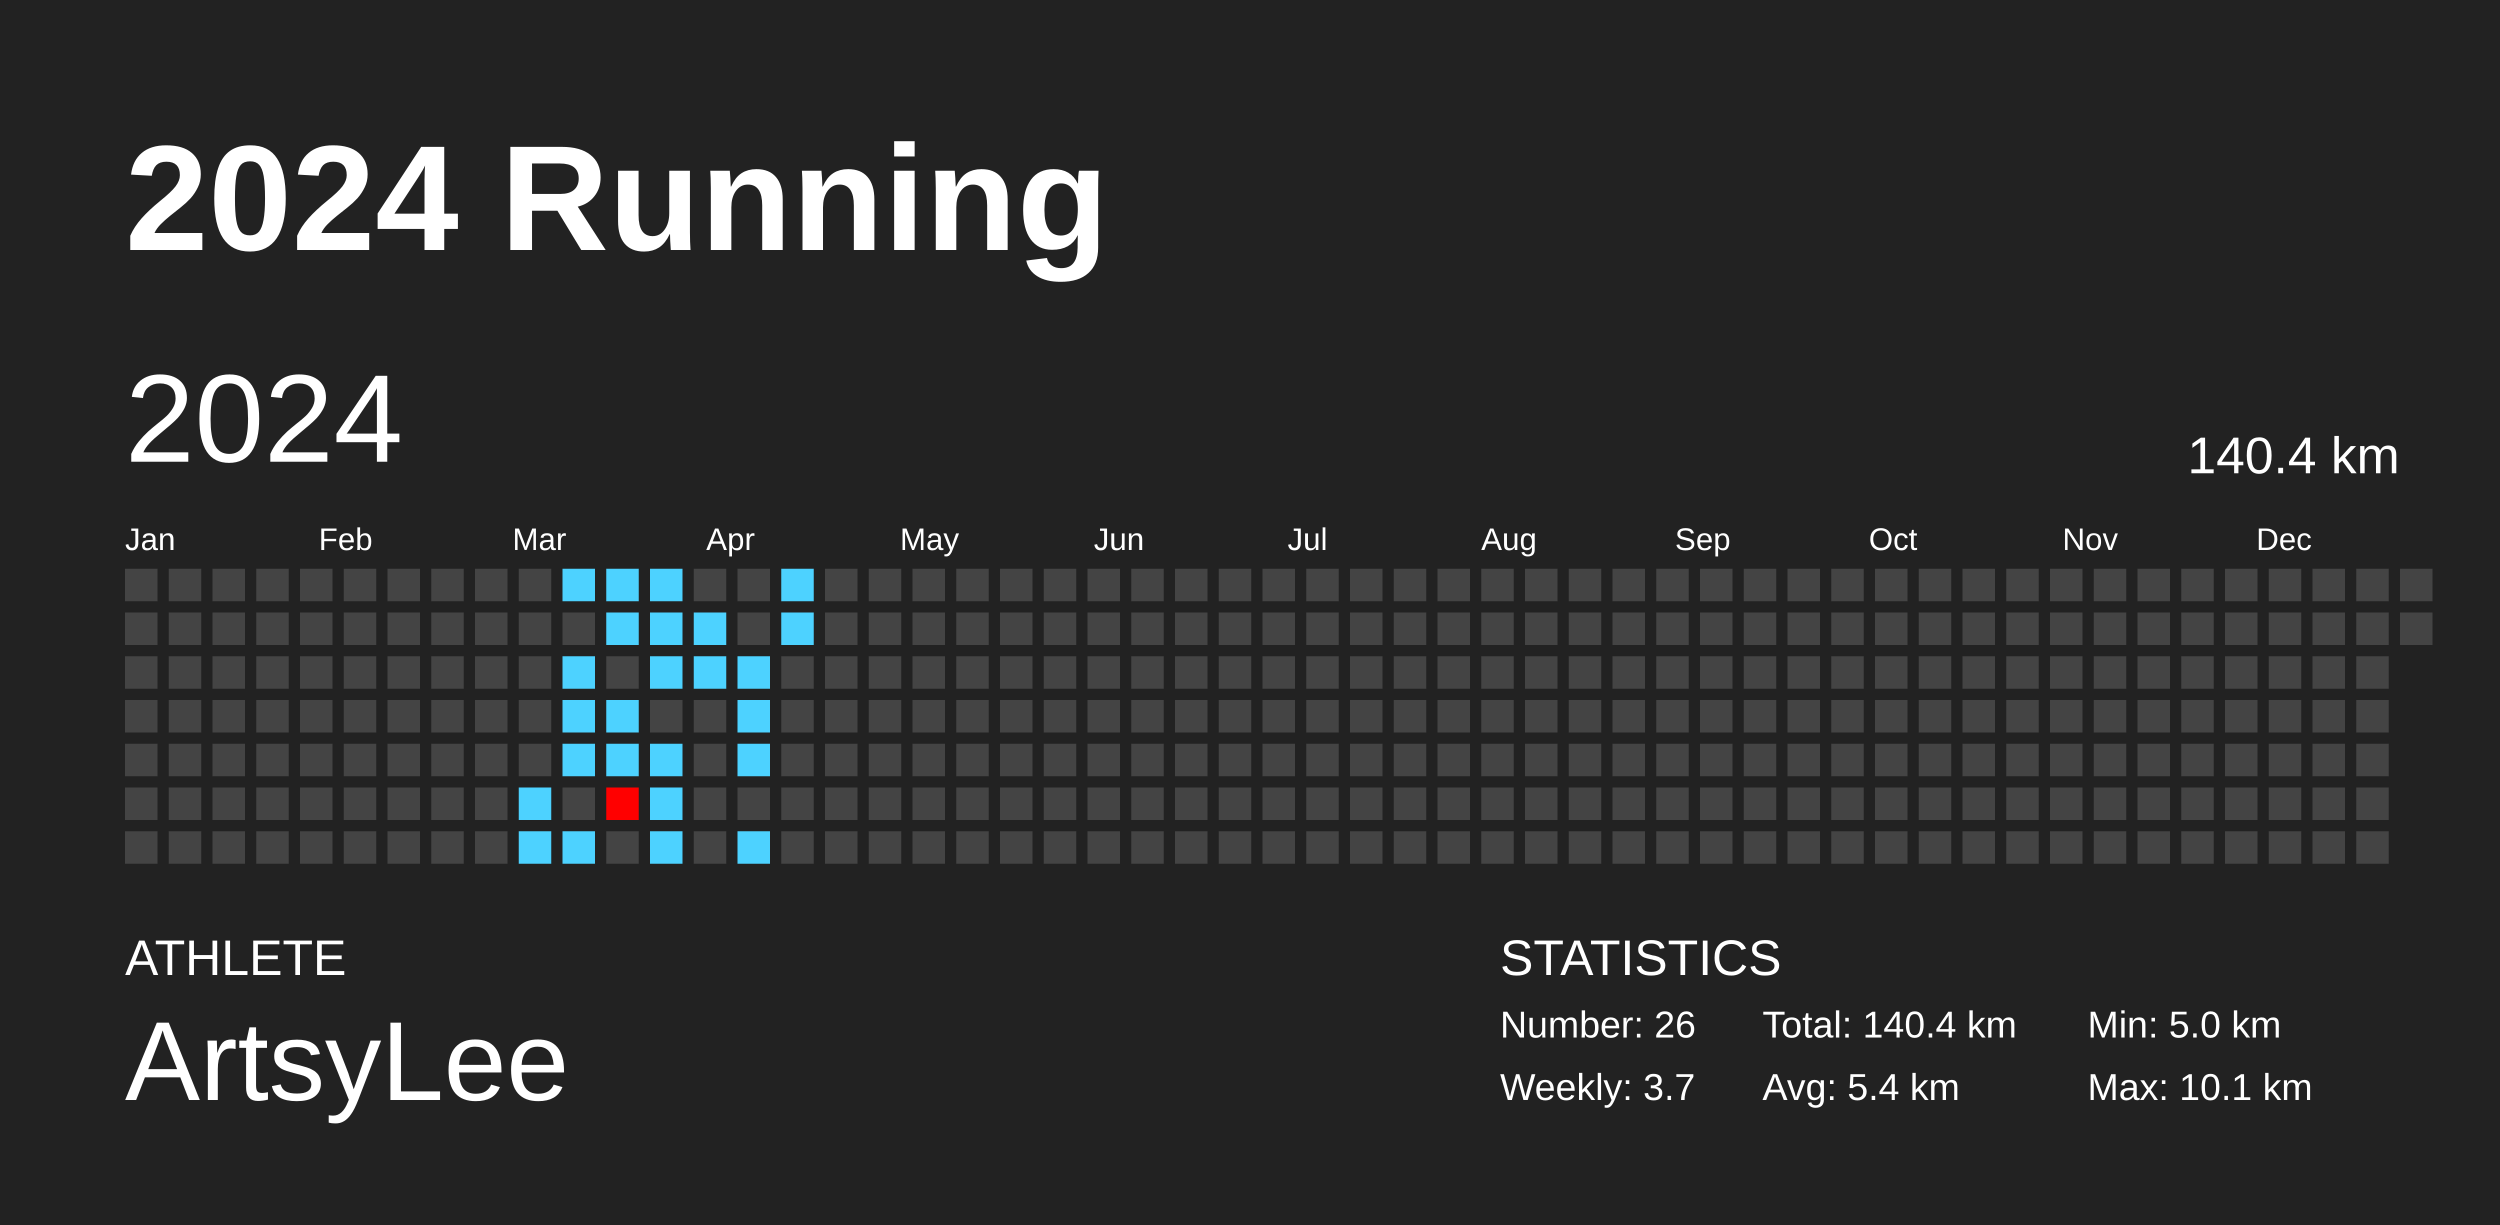
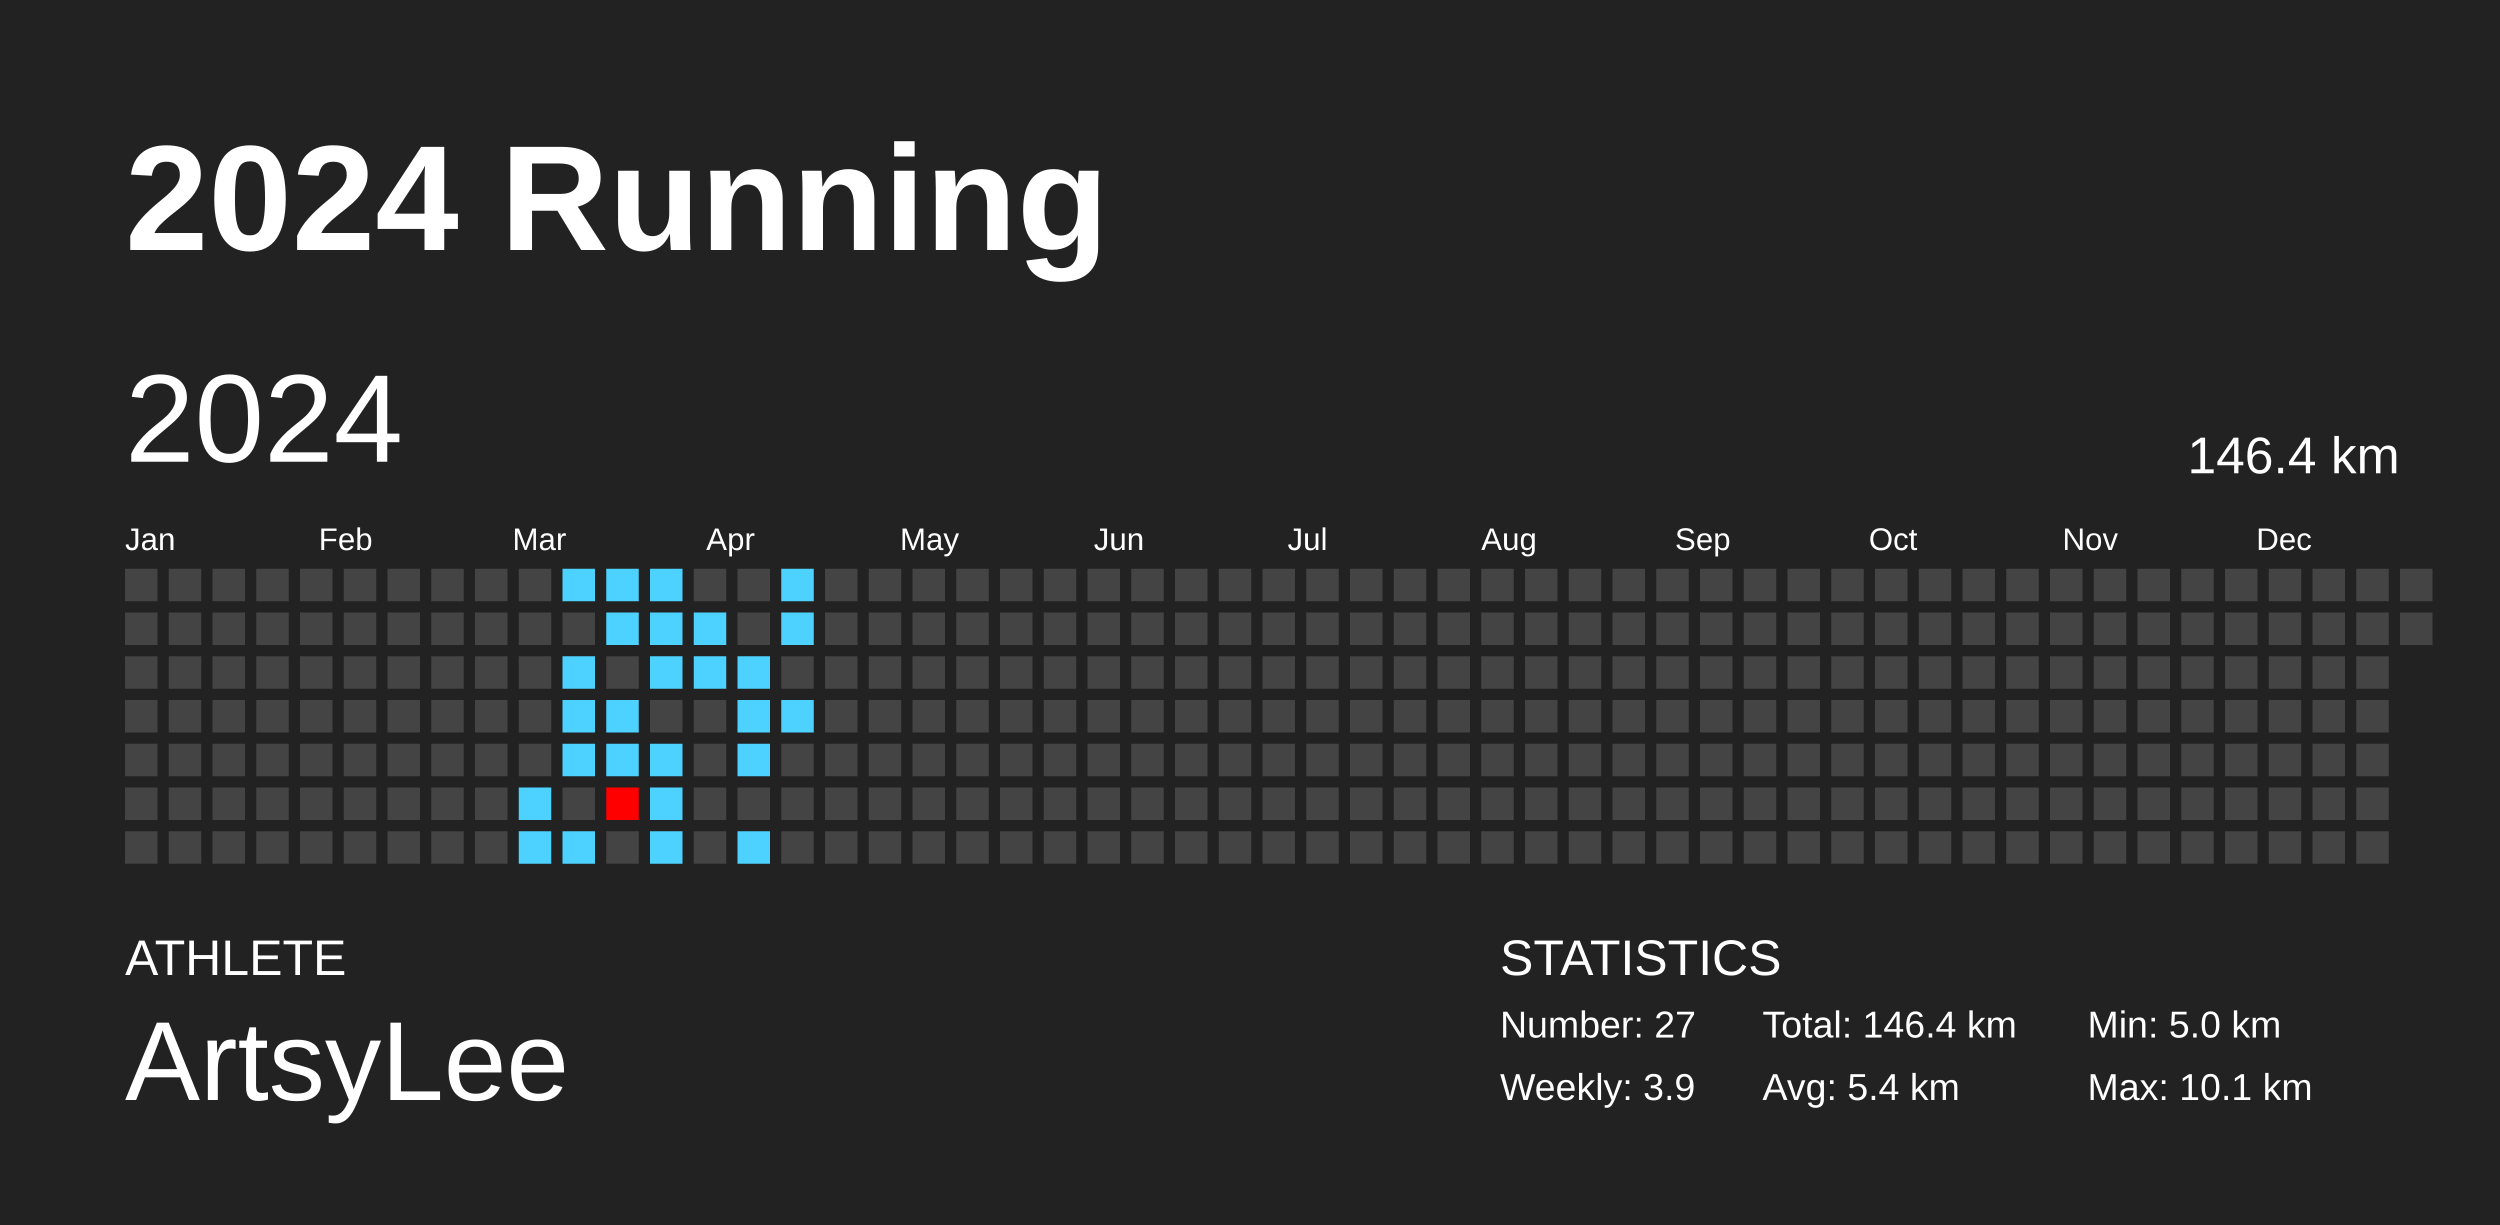
<svg xmlns="http://www.w3.org/2000/svg" baseProfile="full" height="98mm" version="1.1" viewBox="0,0,200,98" width="200mm">
  <defs />
  <rect fill="#222222" height="98" width="200" x="0" y="0" />
  <text fill="#FFFFFF" style="font-size:12px; font-family:Arial; font-weight:bold;" x="10" y="20">2024 Running</text>
  <text fill="#FFFFFF" style="font-size:4px; font-family:Arial" x="10" y="78">ATHLETE</text>
  <text fill="#FFFFFF" style="font-size:9px; font-family:Arial" x="10" y="88">ArtsyLee</text>
  <text fill="#FFFFFF" style="font-size:4px; font-family:Arial" x="120" y="78">STATISTICS</text>
-   <text fill="#FFFFFF" style="font-size:3px; font-family:Arial" x="120" y="83">Number: 26</text>
-   <text fill="#FFFFFF" style="font-size:3px; font-family:Arial" x="120" y="88">Weekly: 3.7</text>
-   <text fill="#FFFFFF" style="font-size:3px; font-family:Arial" x="141" y="83">Total: 140.4 km</text>
+   <text fill="#FFFFFF" style="font-size:3px; font-family:Arial" x="120" y="83">Number: 27</text>
+   <text fill="#FFFFFF" style="font-size:3px; font-family:Arial" x="120" y="88">Weekly: 3.9</text>
+   <text fill="#FFFFFF" style="font-size:3px; font-family:Arial" x="141" y="83">Total: 146.4 km</text>
  <text fill="#FFFFFF" style="font-size:3px; font-family:Arial" x="141" y="88">Avg: 5.4 km</text>
  <text fill="#FFFFFF" style="font-size:3px; font-family:Arial" x="167" y="83">Min: 5.0 km</text>
  <text fill="#FFFFFF" style="font-size:3px; font-family:Arial" x="167" y="88">Max: 10.1 km</text>
  <text dominant-baseline="hanging" fill="#FFFFFF" style="font-size:10.0px; font-family:Arial;" x="10" y="30">2024</text>
-   <text dominant-baseline="hanging" fill="#FFFFFF" style="font-size:4.125px; font-family:Arial;" x="175" y="35">140.4 km</text>
+   <text dominant-baseline="hanging" fill="#FFFFFF" style="font-size:4.125px; font-family:Arial;" x="175" y="35">146.4 km</text>
  <text fill="#FFFFFF" style="font-size:2.5px; font-family:Arial" x="10.0" y="44">Jan</text>
  <text fill="#FFFFFF" style="font-size:2.5px; font-family:Arial" x="25.5" y="44">Feb</text>
  <text fill="#FFFFFF" style="font-size:2.5px; font-family:Arial" x="41.0" y="44">Mar</text>
  <text fill="#FFFFFF" style="font-size:2.5px; font-family:Arial" x="56.5" y="44">Apr</text>
  <text fill="#FFFFFF" style="font-size:2.5px; font-family:Arial" x="72.0" y="44">May</text>
  <text fill="#FFFFFF" style="font-size:2.5px; font-family:Arial" x="87.5" y="44">Jun</text>
  <text fill="#FFFFFF" style="font-size:2.5px; font-family:Arial" x="103.0" y="44">Jul</text>
  <text fill="#FFFFFF" style="font-size:2.5px; font-family:Arial" x="118.5" y="44">Aug</text>
  <text fill="#FFFFFF" style="font-size:2.5px; font-family:Arial" x="134.0" y="44">Sep</text>
  <text fill="#FFFFFF" style="font-size:2.5px; font-family:Arial" x="149.5" y="44">Oct</text>
  <text fill="#FFFFFF" style="font-size:2.5px; font-family:Arial" x="165.0" y="44">Nov</text>
  <text fill="#FFFFFF" style="font-size:2.5px; font-family:Arial" x="180.5" y="44">Dec</text>
  <rect fill="#444444" height="2.6" width="2.6" x="10.0" y="45.5" />
  <rect fill="#444444" height="2.6" width="2.6" x="10.0" y="49.0" />
  <rect fill="#444444" height="2.6" width="2.6" x="10.0" y="52.5" />
  <rect fill="#444444" height="2.6" width="2.6" x="10.0" y="56.0" />
  <rect fill="#444444" height="2.6" width="2.6" x="10.0" y="59.5" />
  <rect fill="#444444" height="2.6" width="2.6" x="10.0" y="63.0" />
  <rect fill="#444444" height="2.6" width="2.6" x="10.0" y="66.5" />
  <rect fill="#444444" height="2.6" width="2.6" x="13.5" y="45.5" />
  <rect fill="#444444" height="2.6" width="2.6" x="13.5" y="49.0" />
  <rect fill="#444444" height="2.6" width="2.6" x="13.5" y="52.5" />
  <rect fill="#444444" height="2.6" width="2.6" x="13.5" y="56.0" />
  <rect fill="#444444" height="2.6" width="2.6" x="13.5" y="59.5" />
  <rect fill="#444444" height="2.6" width="2.6" x="13.5" y="63.0" />
  <rect fill="#444444" height="2.6" width="2.6" x="13.5" y="66.5" />
  <rect fill="#444444" height="2.6" width="2.6" x="17.0" y="45.5" />
  <rect fill="#444444" height="2.6" width="2.6" x="17.0" y="49.0" />
  <rect fill="#444444" height="2.6" width="2.6" x="17.0" y="52.5" />
  <rect fill="#444444" height="2.6" width="2.6" x="17.0" y="56.0" />
  <rect fill="#444444" height="2.6" width="2.6" x="17.0" y="59.5" />
  <rect fill="#444444" height="2.6" width="2.6" x="17.0" y="63.0" />
  <rect fill="#444444" height="2.6" width="2.6" x="17.0" y="66.5" />
  <rect fill="#444444" height="2.6" width="2.6" x="20.5" y="45.5" />
  <rect fill="#444444" height="2.6" width="2.6" x="20.5" y="49.0" />
  <rect fill="#444444" height="2.6" width="2.6" x="20.5" y="52.5" />
  <rect fill="#444444" height="2.6" width="2.6" x="20.5" y="56.0" />
  <rect fill="#444444" height="2.6" width="2.6" x="20.5" y="59.5" />
  <rect fill="#444444" height="2.6" width="2.6" x="20.5" y="63.0" />
  <rect fill="#444444" height="2.6" width="2.6" x="20.5" y="66.5" />
  <rect fill="#444444" height="2.6" width="2.6" x="24.0" y="45.5" />
  <rect fill="#444444" height="2.6" width="2.6" x="24.0" y="49.0" />
  <rect fill="#444444" height="2.6" width="2.6" x="24.0" y="52.5" />
  <rect fill="#444444" height="2.6" width="2.6" x="24.0" y="56.0" />
  <rect fill="#444444" height="2.6" width="2.6" x="24.0" y="59.5" />
  <rect fill="#444444" height="2.6" width="2.6" x="24.0" y="63.0" />
  <rect fill="#444444" height="2.6" width="2.6" x="24.0" y="66.5" />
  <rect fill="#444444" height="2.6" width="2.6" x="27.5" y="45.5" />
  <rect fill="#444444" height="2.6" width="2.6" x="27.5" y="49.0" />
  <rect fill="#444444" height="2.6" width="2.6" x="27.5" y="52.5" />
  <rect fill="#444444" height="2.6" width="2.6" x="27.5" y="56.0" />
  <rect fill="#444444" height="2.6" width="2.6" x="27.5" y="59.5" />
  <rect fill="#444444" height="2.6" width="2.6" x="27.5" y="63.0" />
  <rect fill="#444444" height="2.6" width="2.6" x="27.5" y="66.5" />
  <rect fill="#444444" height="2.6" width="2.6" x="31.0" y="45.5" />
  <rect fill="#444444" height="2.6" width="2.6" x="31.0" y="49.0" />
  <rect fill="#444444" height="2.6" width="2.6" x="31.0" y="52.5" />
  <rect fill="#444444" height="2.6" width="2.6" x="31.0" y="56.0" />
  <rect fill="#444444" height="2.6" width="2.6" x="31.0" y="59.5" />
  <rect fill="#444444" height="2.6" width="2.6" x="31.0" y="63.0" />
  <rect fill="#444444" height="2.6" width="2.6" x="31.0" y="66.5" />
  <rect fill="#444444" height="2.6" width="2.6" x="34.5" y="45.5" />
  <rect fill="#444444" height="2.6" width="2.6" x="34.5" y="49.0" />
  <rect fill="#444444" height="2.6" width="2.6" x="34.5" y="52.5" />
  <rect fill="#444444" height="2.6" width="2.6" x="34.5" y="56.0" />
  <rect fill="#444444" height="2.6" width="2.6" x="34.5" y="59.5" />
  <rect fill="#444444" height="2.6" width="2.6" x="34.5" y="63.0" />
  <rect fill="#444444" height="2.6" width="2.6" x="34.5" y="66.5" />
  <rect fill="#444444" height="2.6" width="2.6" x="38.0" y="45.5" />
  <rect fill="#444444" height="2.6" width="2.6" x="38.0" y="49.0" />
  <rect fill="#444444" height="2.6" width="2.6" x="38.0" y="52.5" />
  <rect fill="#444444" height="2.6" width="2.6" x="38.0" y="56.0" />
  <rect fill="#444444" height="2.6" width="2.6" x="38.0" y="59.5" />
  <rect fill="#444444" height="2.6" width="2.6" x="38.0" y="63.0" />
  <rect fill="#444444" height="2.6" width="2.6" x="38.0" y="66.5" />
  <rect fill="#444444" height="2.6" width="2.6" x="41.5" y="45.5" />
  <rect fill="#444444" height="2.6" width="2.6" x="41.5" y="49.0" />
  <rect fill="#444444" height="2.6" width="2.6" x="41.5" y="52.5" />
  <rect fill="#444444" height="2.6" width="2.6" x="41.5" y="56.0" />
  <rect fill="#444444" height="2.6" width="2.6" x="41.5" y="59.5" />
  <rect fill="#4dd2ff" height="2.6" width="2.6" x="41.5" y="63.0" />
  <rect fill="#4dd2ff" height="2.6" width="2.6" x="41.5" y="66.5" />
  <rect fill="#4dd2ff" height="2.6" width="2.6" x="45.0" y="45.5" />
  <rect fill="#444444" height="2.6" width="2.6" x="45.0" y="49.0" />
  <rect fill="#4dd2ff" height="2.6" width="2.6" x="45.0" y="52.5" />
  <rect fill="#4dd2ff" height="2.6" width="2.6" x="45.0" y="56.0" />
  <rect fill="#4dd2ff" height="2.6" width="2.6" x="45.0" y="59.5" />
  <rect fill="#444444" height="2.6" width="2.6" x="45.0" y="63.0" />
  <rect fill="#4dd2ff" height="2.6" width="2.6" x="45.0" y="66.5" />
  <rect fill="#4dd2ff" height="2.6" width="2.6" x="48.5" y="45.5" />
  <rect fill="#4dd2ff" height="2.6" width="2.6" x="48.5" y="49.0" />
  <rect fill="#444444" height="2.6" width="2.6" x="48.5" y="52.5" />
  <rect fill="#4dd2ff" height="2.6" width="2.6" x="48.5" y="56.0" />
  <rect fill="#4dd2ff" height="2.6" width="2.6" x="48.5" y="59.5" />
  <rect fill="#ff0000" height="2.6" width="2.6" x="48.5" y="63.0" />
  <rect fill="#444444" height="2.6" width="2.6" x="48.5" y="66.5" />
  <rect fill="#4dd2ff" height="2.6" width="2.6" x="52.0" y="45.5" />
  <rect fill="#4dd2ff" height="2.6" width="2.6" x="52.0" y="49.0" />
  <rect fill="#4dd2ff" height="2.6" width="2.6" x="52.0" y="52.5" />
  <rect fill="#444444" height="2.6" width="2.6" x="52.0" y="56.0" />
  <rect fill="#4dd2ff" height="2.6" width="2.6" x="52.0" y="59.5" />
  <rect fill="#4dd2ff" height="2.6" width="2.6" x="52.0" y="63.0" />
  <rect fill="#4dd2ff" height="2.6" width="2.6" x="52.0" y="66.5" />
  <rect fill="#444444" height="2.6" width="2.6" x="55.5" y="45.5" />
  <rect fill="#4dd2ff" height="2.6" width="2.6" x="55.5" y="49.0" />
  <rect fill="#4dd2ff" height="2.6" width="2.6" x="55.5" y="52.5" />
  <rect fill="#444444" height="2.6" width="2.6" x="55.5" y="56.0" />
  <rect fill="#444444" height="2.6" width="2.6" x="55.5" y="59.5" />
  <rect fill="#444444" height="2.6" width="2.6" x="55.5" y="63.0" />
  <rect fill="#444444" height="2.6" width="2.6" x="55.5" y="66.5" />
  <rect fill="#444444" height="2.6" width="2.6" x="59.0" y="45.5" />
  <rect fill="#444444" height="2.6" width="2.6" x="59.0" y="49.0" />
  <rect fill="#4dd2ff" height="2.6" width="2.6" x="59.0" y="52.5" />
  <rect fill="#4dd2ff" height="2.6" width="2.6" x="59.0" y="56.0" />
  <rect fill="#4dd2ff" height="2.6" width="2.6" x="59.0" y="59.5" />
  <rect fill="#444444" height="2.6" width="2.6" x="59.0" y="63.0" />
  <rect fill="#4dd2ff" height="2.6" width="2.6" x="59.0" y="66.5" />
  <rect fill="#4dd2ff" height="2.6" width="2.6" x="62.5" y="45.5" />
  <rect fill="#4dd2ff" height="2.6" width="2.6" x="62.5" y="49.0" />
  <rect fill="#444444" height="2.6" width="2.6" x="62.5" y="52.5" />
-   <rect fill="#444444" height="2.6" width="2.6" x="62.5" y="56.0" />
+   <rect fill="#4dd2ff" height="2.6" width="2.6" x="62.5" y="56.0" />
  <rect fill="#444444" height="2.6" width="2.6" x="62.5" y="59.5" />
  <rect fill="#444444" height="2.6" width="2.6" x="62.5" y="63.0" />
  <rect fill="#444444" height="2.6" width="2.6" x="62.5" y="66.5" />
  <rect fill="#444444" height="2.6" width="2.6" x="66.0" y="45.5" />
  <rect fill="#444444" height="2.6" width="2.6" x="66.0" y="49.0" />
  <rect fill="#444444" height="2.6" width="2.6" x="66.0" y="52.5" />
  <rect fill="#444444" height="2.6" width="2.6" x="66.0" y="56.0" />
  <rect fill="#444444" height="2.6" width="2.6" x="66.0" y="59.5" />
  <rect fill="#444444" height="2.6" width="2.6" x="66.0" y="63.0" />
  <rect fill="#444444" height="2.6" width="2.6" x="66.0" y="66.5" />
  <rect fill="#444444" height="2.6" width="2.6" x="69.5" y="45.5" />
  <rect fill="#444444" height="2.6" width="2.6" x="69.5" y="49.0" />
  <rect fill="#444444" height="2.6" width="2.6" x="69.5" y="52.5" />
  <rect fill="#444444" height="2.6" width="2.6" x="69.5" y="56.0" />
  <rect fill="#444444" height="2.6" width="2.6" x="69.5" y="59.5" />
  <rect fill="#444444" height="2.6" width="2.6" x="69.5" y="63.0" />
  <rect fill="#444444" height="2.6" width="2.6" x="69.5" y="66.5" />
  <rect fill="#444444" height="2.6" width="2.6" x="73.0" y="45.5" />
  <rect fill="#444444" height="2.6" width="2.6" x="73.0" y="49.0" />
  <rect fill="#444444" height="2.6" width="2.6" x="73.0" y="52.5" />
  <rect fill="#444444" height="2.6" width="2.6" x="73.0" y="56.0" />
  <rect fill="#444444" height="2.6" width="2.6" x="73.0" y="59.5" />
  <rect fill="#444444" height="2.6" width="2.6" x="73.0" y="63.0" />
  <rect fill="#444444" height="2.6" width="2.6" x="73.0" y="66.5" />
  <rect fill="#444444" height="2.6" width="2.6" x="76.5" y="45.5" />
  <rect fill="#444444" height="2.6" width="2.6" x="76.5" y="49.0" />
  <rect fill="#444444" height="2.6" width="2.6" x="76.5" y="52.5" />
  <rect fill="#444444" height="2.6" width="2.6" x="76.5" y="56.0" />
  <rect fill="#444444" height="2.6" width="2.6" x="76.5" y="59.5" />
  <rect fill="#444444" height="2.6" width="2.6" x="76.5" y="63.0" />
  <rect fill="#444444" height="2.6" width="2.6" x="76.5" y="66.5" />
  <rect fill="#444444" height="2.6" width="2.6" x="80.0" y="45.5" />
  <rect fill="#444444" height="2.6" width="2.6" x="80.0" y="49.0" />
  <rect fill="#444444" height="2.6" width="2.6" x="80.0" y="52.5" />
  <rect fill="#444444" height="2.6" width="2.6" x="80.0" y="56.0" />
  <rect fill="#444444" height="2.6" width="2.6" x="80.0" y="59.5" />
  <rect fill="#444444" height="2.6" width="2.6" x="80.0" y="63.0" />
  <rect fill="#444444" height="2.6" width="2.6" x="80.0" y="66.5" />
  <rect fill="#444444" height="2.6" width="2.6" x="83.5" y="45.5" />
  <rect fill="#444444" height="2.6" width="2.6" x="83.5" y="49.0" />
  <rect fill="#444444" height="2.6" width="2.6" x="83.5" y="52.5" />
  <rect fill="#444444" height="2.6" width="2.6" x="83.5" y="56.0" />
  <rect fill="#444444" height="2.6" width="2.6" x="83.5" y="59.5" />
  <rect fill="#444444" height="2.6" width="2.6" x="83.5" y="63.0" />
  <rect fill="#444444" height="2.6" width="2.6" x="83.5" y="66.5" />
  <rect fill="#444444" height="2.6" width="2.6" x="87.0" y="45.5" />
  <rect fill="#444444" height="2.6" width="2.6" x="87.0" y="49.0" />
  <rect fill="#444444" height="2.6" width="2.6" x="87.0" y="52.5" />
  <rect fill="#444444" height="2.6" width="2.6" x="87.0" y="56.0" />
  <rect fill="#444444" height="2.6" width="2.6" x="87.0" y="59.5" />
  <rect fill="#444444" height="2.6" width="2.6" x="87.0" y="63.0" />
  <rect fill="#444444" height="2.6" width="2.6" x="87.0" y="66.5" />
  <rect fill="#444444" height="2.6" width="2.6" x="90.5" y="45.5" />
  <rect fill="#444444" height="2.6" width="2.6" x="90.5" y="49.0" />
  <rect fill="#444444" height="2.6" width="2.6" x="90.5" y="52.5" />
  <rect fill="#444444" height="2.6" width="2.6" x="90.5" y="56.0" />
  <rect fill="#444444" height="2.6" width="2.6" x="90.5" y="59.5" />
  <rect fill="#444444" height="2.6" width="2.6" x="90.5" y="63.0" />
  <rect fill="#444444" height="2.6" width="2.6" x="90.5" y="66.5" />
  <rect fill="#444444" height="2.6" width="2.6" x="94.0" y="45.5" />
  <rect fill="#444444" height="2.6" width="2.6" x="94.0" y="49.0" />
  <rect fill="#444444" height="2.6" width="2.6" x="94.0" y="52.5" />
  <rect fill="#444444" height="2.6" width="2.6" x="94.0" y="56.0" />
  <rect fill="#444444" height="2.6" width="2.6" x="94.0" y="59.5" />
  <rect fill="#444444" height="2.6" width="2.6" x="94.0" y="63.0" />
  <rect fill="#444444" height="2.6" width="2.6" x="94.0" y="66.5" />
  <rect fill="#444444" height="2.6" width="2.6" x="97.5" y="45.5" />
  <rect fill="#444444" height="2.6" width="2.6" x="97.5" y="49.0" />
  <rect fill="#444444" height="2.6" width="2.6" x="97.5" y="52.5" />
  <rect fill="#444444" height="2.6" width="2.6" x="97.5" y="56.0" />
  <rect fill="#444444" height="2.6" width="2.6" x="97.5" y="59.5" />
  <rect fill="#444444" height="2.6" width="2.6" x="97.5" y="63.0" />
  <rect fill="#444444" height="2.6" width="2.6" x="97.5" y="66.5" />
  <rect fill="#444444" height="2.6" width="2.6" x="101.0" y="45.5" />
  <rect fill="#444444" height="2.6" width="2.6" x="101.0" y="49.0" />
  <rect fill="#444444" height="2.6" width="2.6" x="101.0" y="52.5" />
  <rect fill="#444444" height="2.6" width="2.6" x="101.0" y="56.0" />
  <rect fill="#444444" height="2.6" width="2.6" x="101.0" y="59.5" />
  <rect fill="#444444" height="2.6" width="2.6" x="101.0" y="63.0" />
  <rect fill="#444444" height="2.6" width="2.6" x="101.0" y="66.5" />
  <rect fill="#444444" height="2.6" width="2.6" x="104.5" y="45.5" />
  <rect fill="#444444" height="2.6" width="2.6" x="104.5" y="49.0" />
  <rect fill="#444444" height="2.6" width="2.6" x="104.5" y="52.5" />
  <rect fill="#444444" height="2.6" width="2.6" x="104.5" y="56.0" />
  <rect fill="#444444" height="2.6" width="2.6" x="104.5" y="59.5" />
  <rect fill="#444444" height="2.6" width="2.6" x="104.5" y="63.0" />
  <rect fill="#444444" height="2.6" width="2.6" x="104.5" y="66.5" />
  <rect fill="#444444" height="2.6" width="2.6" x="108.0" y="45.5" />
  <rect fill="#444444" height="2.6" width="2.6" x="108.0" y="49.0" />
  <rect fill="#444444" height="2.6" width="2.6" x="108.0" y="52.5" />
  <rect fill="#444444" height="2.6" width="2.6" x="108.0" y="56.0" />
  <rect fill="#444444" height="2.6" width="2.6" x="108.0" y="59.5" />
  <rect fill="#444444" height="2.6" width="2.6" x="108.0" y="63.0" />
  <rect fill="#444444" height="2.6" width="2.6" x="108.0" y="66.5" />
  <rect fill="#444444" height="2.6" width="2.6" x="111.5" y="45.5" />
  <rect fill="#444444" height="2.6" width="2.6" x="111.5" y="49.0" />
  <rect fill="#444444" height="2.6" width="2.6" x="111.5" y="52.5" />
  <rect fill="#444444" height="2.6" width="2.6" x="111.5" y="56.0" />
  <rect fill="#444444" height="2.6" width="2.6" x="111.5" y="59.5" />
  <rect fill="#444444" height="2.6" width="2.6" x="111.5" y="63.0" />
  <rect fill="#444444" height="2.6" width="2.6" x="111.5" y="66.5" />
  <rect fill="#444444" height="2.6" width="2.6" x="115.0" y="45.5" />
  <rect fill="#444444" height="2.6" width="2.6" x="115.0" y="49.0" />
  <rect fill="#444444" height="2.6" width="2.6" x="115.0" y="52.5" />
  <rect fill="#444444" height="2.6" width="2.6" x="115.0" y="56.0" />
  <rect fill="#444444" height="2.6" width="2.6" x="115.0" y="59.5" />
  <rect fill="#444444" height="2.6" width="2.6" x="115.0" y="63.0" />
  <rect fill="#444444" height="2.6" width="2.6" x="115.0" y="66.5" />
  <rect fill="#444444" height="2.6" width="2.6" x="118.5" y="45.5" />
  <rect fill="#444444" height="2.6" width="2.6" x="118.5" y="49.0" />
  <rect fill="#444444" height="2.6" width="2.6" x="118.5" y="52.5" />
  <rect fill="#444444" height="2.6" width="2.6" x="118.5" y="56.0" />
  <rect fill="#444444" height="2.6" width="2.6" x="118.5" y="59.5" />
  <rect fill="#444444" height="2.6" width="2.6" x="118.5" y="63.0" />
  <rect fill="#444444" height="2.6" width="2.6" x="118.5" y="66.5" />
  <rect fill="#444444" height="2.6" width="2.6" x="122.0" y="45.5" />
  <rect fill="#444444" height="2.6" width="2.6" x="122.0" y="49.0" />
  <rect fill="#444444" height="2.6" width="2.6" x="122.0" y="52.5" />
  <rect fill="#444444" height="2.6" width="2.6" x="122.0" y="56.0" />
  <rect fill="#444444" height="2.6" width="2.6" x="122.0" y="59.5" />
  <rect fill="#444444" height="2.6" width="2.6" x="122.0" y="63.0" />
  <rect fill="#444444" height="2.6" width="2.6" x="122.0" y="66.5" />
  <rect fill="#444444" height="2.6" width="2.6" x="125.5" y="45.5" />
  <rect fill="#444444" height="2.6" width="2.6" x="125.5" y="49.0" />
  <rect fill="#444444" height="2.6" width="2.6" x="125.5" y="52.5" />
  <rect fill="#444444" height="2.6" width="2.6" x="125.5" y="56.0" />
  <rect fill="#444444" height="2.6" width="2.6" x="125.5" y="59.5" />
  <rect fill="#444444" height="2.6" width="2.6" x="125.5" y="63.0" />
  <rect fill="#444444" height="2.6" width="2.6" x="125.5" y="66.5" />
  <rect fill="#444444" height="2.6" width="2.6" x="129.0" y="45.5" />
  <rect fill="#444444" height="2.6" width="2.6" x="129.0" y="49.0" />
  <rect fill="#444444" height="2.6" width="2.6" x="129.0" y="52.5" />
  <rect fill="#444444" height="2.6" width="2.6" x="129.0" y="56.0" />
  <rect fill="#444444" height="2.6" width="2.6" x="129.0" y="59.5" />
  <rect fill="#444444" height="2.6" width="2.6" x="129.0" y="63.0" />
  <rect fill="#444444" height="2.6" width="2.6" x="129.0" y="66.5" />
  <rect fill="#444444" height="2.6" width="2.6" x="132.5" y="45.5" />
  <rect fill="#444444" height="2.6" width="2.6" x="132.5" y="49.0" />
  <rect fill="#444444" height="2.6" width="2.6" x="132.5" y="52.5" />
  <rect fill="#444444" height="2.6" width="2.6" x="132.5" y="56.0" />
  <rect fill="#444444" height="2.6" width="2.6" x="132.5" y="59.5" />
  <rect fill="#444444" height="2.6" width="2.6" x="132.5" y="63.0" />
  <rect fill="#444444" height="2.6" width="2.6" x="132.5" y="66.5" />
  <rect fill="#444444" height="2.6" width="2.6" x="136.0" y="45.5" />
  <rect fill="#444444" height="2.6" width="2.6" x="136.0" y="49.0" />
  <rect fill="#444444" height="2.6" width="2.6" x="136.0" y="52.5" />
  <rect fill="#444444" height="2.6" width="2.6" x="136.0" y="56.0" />
  <rect fill="#444444" height="2.6" width="2.6" x="136.0" y="59.5" />
  <rect fill="#444444" height="2.6" width="2.6" x="136.0" y="63.0" />
  <rect fill="#444444" height="2.6" width="2.6" x="136.0" y="66.5" />
  <rect fill="#444444" height="2.6" width="2.6" x="139.5" y="45.5" />
  <rect fill="#444444" height="2.6" width="2.6" x="139.5" y="49.0" />
  <rect fill="#444444" height="2.6" width="2.6" x="139.5" y="52.5" />
  <rect fill="#444444" height="2.6" width="2.6" x="139.5" y="56.0" />
  <rect fill="#444444" height="2.6" width="2.6" x="139.5" y="59.5" />
  <rect fill="#444444" height="2.6" width="2.6" x="139.5" y="63.0" />
  <rect fill="#444444" height="2.6" width="2.6" x="139.5" y="66.5" />
  <rect fill="#444444" height="2.6" width="2.6" x="143.0" y="45.5" />
  <rect fill="#444444" height="2.6" width="2.6" x="143.0" y="49.0" />
  <rect fill="#444444" height="2.6" width="2.6" x="143.0" y="52.5" />
  <rect fill="#444444" height="2.6" width="2.6" x="143.0" y="56.0" />
  <rect fill="#444444" height="2.6" width="2.6" x="143.0" y="59.5" />
  <rect fill="#444444" height="2.6" width="2.6" x="143.0" y="63.0" />
  <rect fill="#444444" height="2.6" width="2.6" x="143.0" y="66.5" />
  <rect fill="#444444" height="2.6" width="2.6" x="146.5" y="45.5" />
  <rect fill="#444444" height="2.6" width="2.6" x="146.5" y="49.0" />
  <rect fill="#444444" height="2.6" width="2.6" x="146.5" y="52.5" />
  <rect fill="#444444" height="2.6" width="2.6" x="146.5" y="56.0" />
  <rect fill="#444444" height="2.6" width="2.6" x="146.5" y="59.5" />
  <rect fill="#444444" height="2.6" width="2.6" x="146.5" y="63.0" />
  <rect fill="#444444" height="2.6" width="2.6" x="146.5" y="66.5" />
  <rect fill="#444444" height="2.6" width="2.6" x="150.0" y="45.5" />
  <rect fill="#444444" height="2.6" width="2.6" x="150.0" y="49.0" />
  <rect fill="#444444" height="2.6" width="2.6" x="150.0" y="52.5" />
  <rect fill="#444444" height="2.6" width="2.6" x="150.0" y="56.0" />
  <rect fill="#444444" height="2.6" width="2.6" x="150.0" y="59.5" />
  <rect fill="#444444" height="2.6" width="2.6" x="150.0" y="63.0" />
  <rect fill="#444444" height="2.6" width="2.6" x="150.0" y="66.5" />
  <rect fill="#444444" height="2.6" width="2.6" x="153.5" y="45.5" />
  <rect fill="#444444" height="2.6" width="2.6" x="153.5" y="49.0" />
  <rect fill="#444444" height="2.6" width="2.6" x="153.5" y="52.5" />
  <rect fill="#444444" height="2.6" width="2.6" x="153.5" y="56.0" />
  <rect fill="#444444" height="2.6" width="2.6" x="153.5" y="59.5" />
  <rect fill="#444444" height="2.6" width="2.6" x="153.5" y="63.0" />
  <rect fill="#444444" height="2.6" width="2.6" x="153.5" y="66.5" />
  <rect fill="#444444" height="2.6" width="2.6" x="157.0" y="45.5" />
  <rect fill="#444444" height="2.6" width="2.6" x="157.0" y="49.0" />
  <rect fill="#444444" height="2.6" width="2.6" x="157.0" y="52.5" />
  <rect fill="#444444" height="2.6" width="2.6" x="157.0" y="56.0" />
  <rect fill="#444444" height="2.6" width="2.6" x="157.0" y="59.5" />
  <rect fill="#444444" height="2.6" width="2.6" x="157.0" y="63.0" />
  <rect fill="#444444" height="2.6" width="2.6" x="157.0" y="66.5" />
  <rect fill="#444444" height="2.6" width="2.6" x="160.5" y="45.5" />
  <rect fill="#444444" height="2.6" width="2.6" x="160.5" y="49.0" />
  <rect fill="#444444" height="2.6" width="2.6" x="160.5" y="52.5" />
  <rect fill="#444444" height="2.6" width="2.6" x="160.5" y="56.0" />
  <rect fill="#444444" height="2.6" width="2.6" x="160.5" y="59.5" />
  <rect fill="#444444" height="2.6" width="2.6" x="160.5" y="63.0" />
  <rect fill="#444444" height="2.6" width="2.6" x="160.5" y="66.5" />
  <rect fill="#444444" height="2.6" width="2.6" x="164.0" y="45.5" />
  <rect fill="#444444" height="2.6" width="2.6" x="164.0" y="49.0" />
  <rect fill="#444444" height="2.6" width="2.6" x="164.0" y="52.5" />
  <rect fill="#444444" height="2.6" width="2.6" x="164.0" y="56.0" />
  <rect fill="#444444" height="2.6" width="2.6" x="164.0" y="59.5" />
  <rect fill="#444444" height="2.6" width="2.6" x="164.0" y="63.0" />
  <rect fill="#444444" height="2.6" width="2.6" x="164.0" y="66.5" />
  <rect fill="#444444" height="2.6" width="2.6" x="167.5" y="45.5" />
  <rect fill="#444444" height="2.6" width="2.6" x="167.5" y="49.0" />
  <rect fill="#444444" height="2.6" width="2.6" x="167.5" y="52.5" />
  <rect fill="#444444" height="2.6" width="2.6" x="167.5" y="56.0" />
  <rect fill="#444444" height="2.6" width="2.6" x="167.5" y="59.5" />
  <rect fill="#444444" height="2.6" width="2.6" x="167.5" y="63.0" />
  <rect fill="#444444" height="2.6" width="2.6" x="167.5" y="66.5" />
  <rect fill="#444444" height="2.6" width="2.6" x="171.0" y="45.5" />
  <rect fill="#444444" height="2.6" width="2.6" x="171.0" y="49.0" />
  <rect fill="#444444" height="2.6" width="2.6" x="171.0" y="52.5" />
  <rect fill="#444444" height="2.6" width="2.6" x="171.0" y="56.0" />
  <rect fill="#444444" height="2.6" width="2.6" x="171.0" y="59.5" />
  <rect fill="#444444" height="2.6" width="2.6" x="171.0" y="63.0" />
  <rect fill="#444444" height="2.6" width="2.6" x="171.0" y="66.5" />
  <rect fill="#444444" height="2.6" width="2.6" x="174.5" y="45.5" />
  <rect fill="#444444" height="2.6" width="2.6" x="174.5" y="49.0" />
  <rect fill="#444444" height="2.6" width="2.6" x="174.5" y="52.5" />
  <rect fill="#444444" height="2.6" width="2.6" x="174.5" y="56.0" />
  <rect fill="#444444" height="2.6" width="2.6" x="174.5" y="59.5" />
  <rect fill="#444444" height="2.6" width="2.6" x="174.5" y="63.0" />
  <rect fill="#444444" height="2.6" width="2.6" x="174.5" y="66.5" />
  <rect fill="#444444" height="2.6" width="2.6" x="178.0" y="45.5" />
  <rect fill="#444444" height="2.6" width="2.6" x="178.0" y="49.0" />
  <rect fill="#444444" height="2.6" width="2.6" x="178.0" y="52.5" />
  <rect fill="#444444" height="2.6" width="2.6" x="178.0" y="56.0" />
  <rect fill="#444444" height="2.6" width="2.6" x="178.0" y="59.5" />
  <rect fill="#444444" height="2.6" width="2.6" x="178.0" y="63.0" />
  <rect fill="#444444" height="2.6" width="2.6" x="178.0" y="66.5" />
  <rect fill="#444444" height="2.6" width="2.6" x="181.5" y="45.5" />
  <rect fill="#444444" height="2.6" width="2.6" x="181.5" y="49.0" />
  <rect fill="#444444" height="2.6" width="2.6" x="181.5" y="52.5" />
  <rect fill="#444444" height="2.6" width="2.6" x="181.5" y="56.0" />
  <rect fill="#444444" height="2.6" width="2.6" x="181.5" y="59.5" />
  <rect fill="#444444" height="2.6" width="2.6" x="181.5" y="63.0" />
  <rect fill="#444444" height="2.6" width="2.6" x="181.5" y="66.5" />
  <rect fill="#444444" height="2.6" width="2.6" x="185.0" y="45.5" />
  <rect fill="#444444" height="2.6" width="2.6" x="185.0" y="49.0" />
  <rect fill="#444444" height="2.6" width="2.6" x="185.0" y="52.5" />
  <rect fill="#444444" height="2.6" width="2.6" x="185.0" y="56.0" />
  <rect fill="#444444" height="2.6" width="2.6" x="185.0" y="59.5" />
  <rect fill="#444444" height="2.6" width="2.6" x="185.0" y="63.0" />
  <rect fill="#444444" height="2.6" width="2.6" x="185.0" y="66.5" />
  <rect fill="#444444" height="2.6" width="2.6" x="188.5" y="45.5" />
  <rect fill="#444444" height="2.6" width="2.6" x="188.5" y="49.0" />
  <rect fill="#444444" height="2.6" width="2.6" x="188.5" y="52.5" />
  <rect fill="#444444" height="2.6" width="2.6" x="188.5" y="56.0" />
  <rect fill="#444444" height="2.6" width="2.6" x="188.5" y="59.5" />
  <rect fill="#444444" height="2.6" width="2.6" x="188.5" y="63.0" />
  <rect fill="#444444" height="2.6" width="2.6" x="188.5" y="66.5" />
  <rect fill="#444444" height="2.6" width="2.6" x="192.0" y="45.5" />
  <rect fill="#444444" height="2.6" width="2.6" x="192.0" y="49.0" />
</svg>
